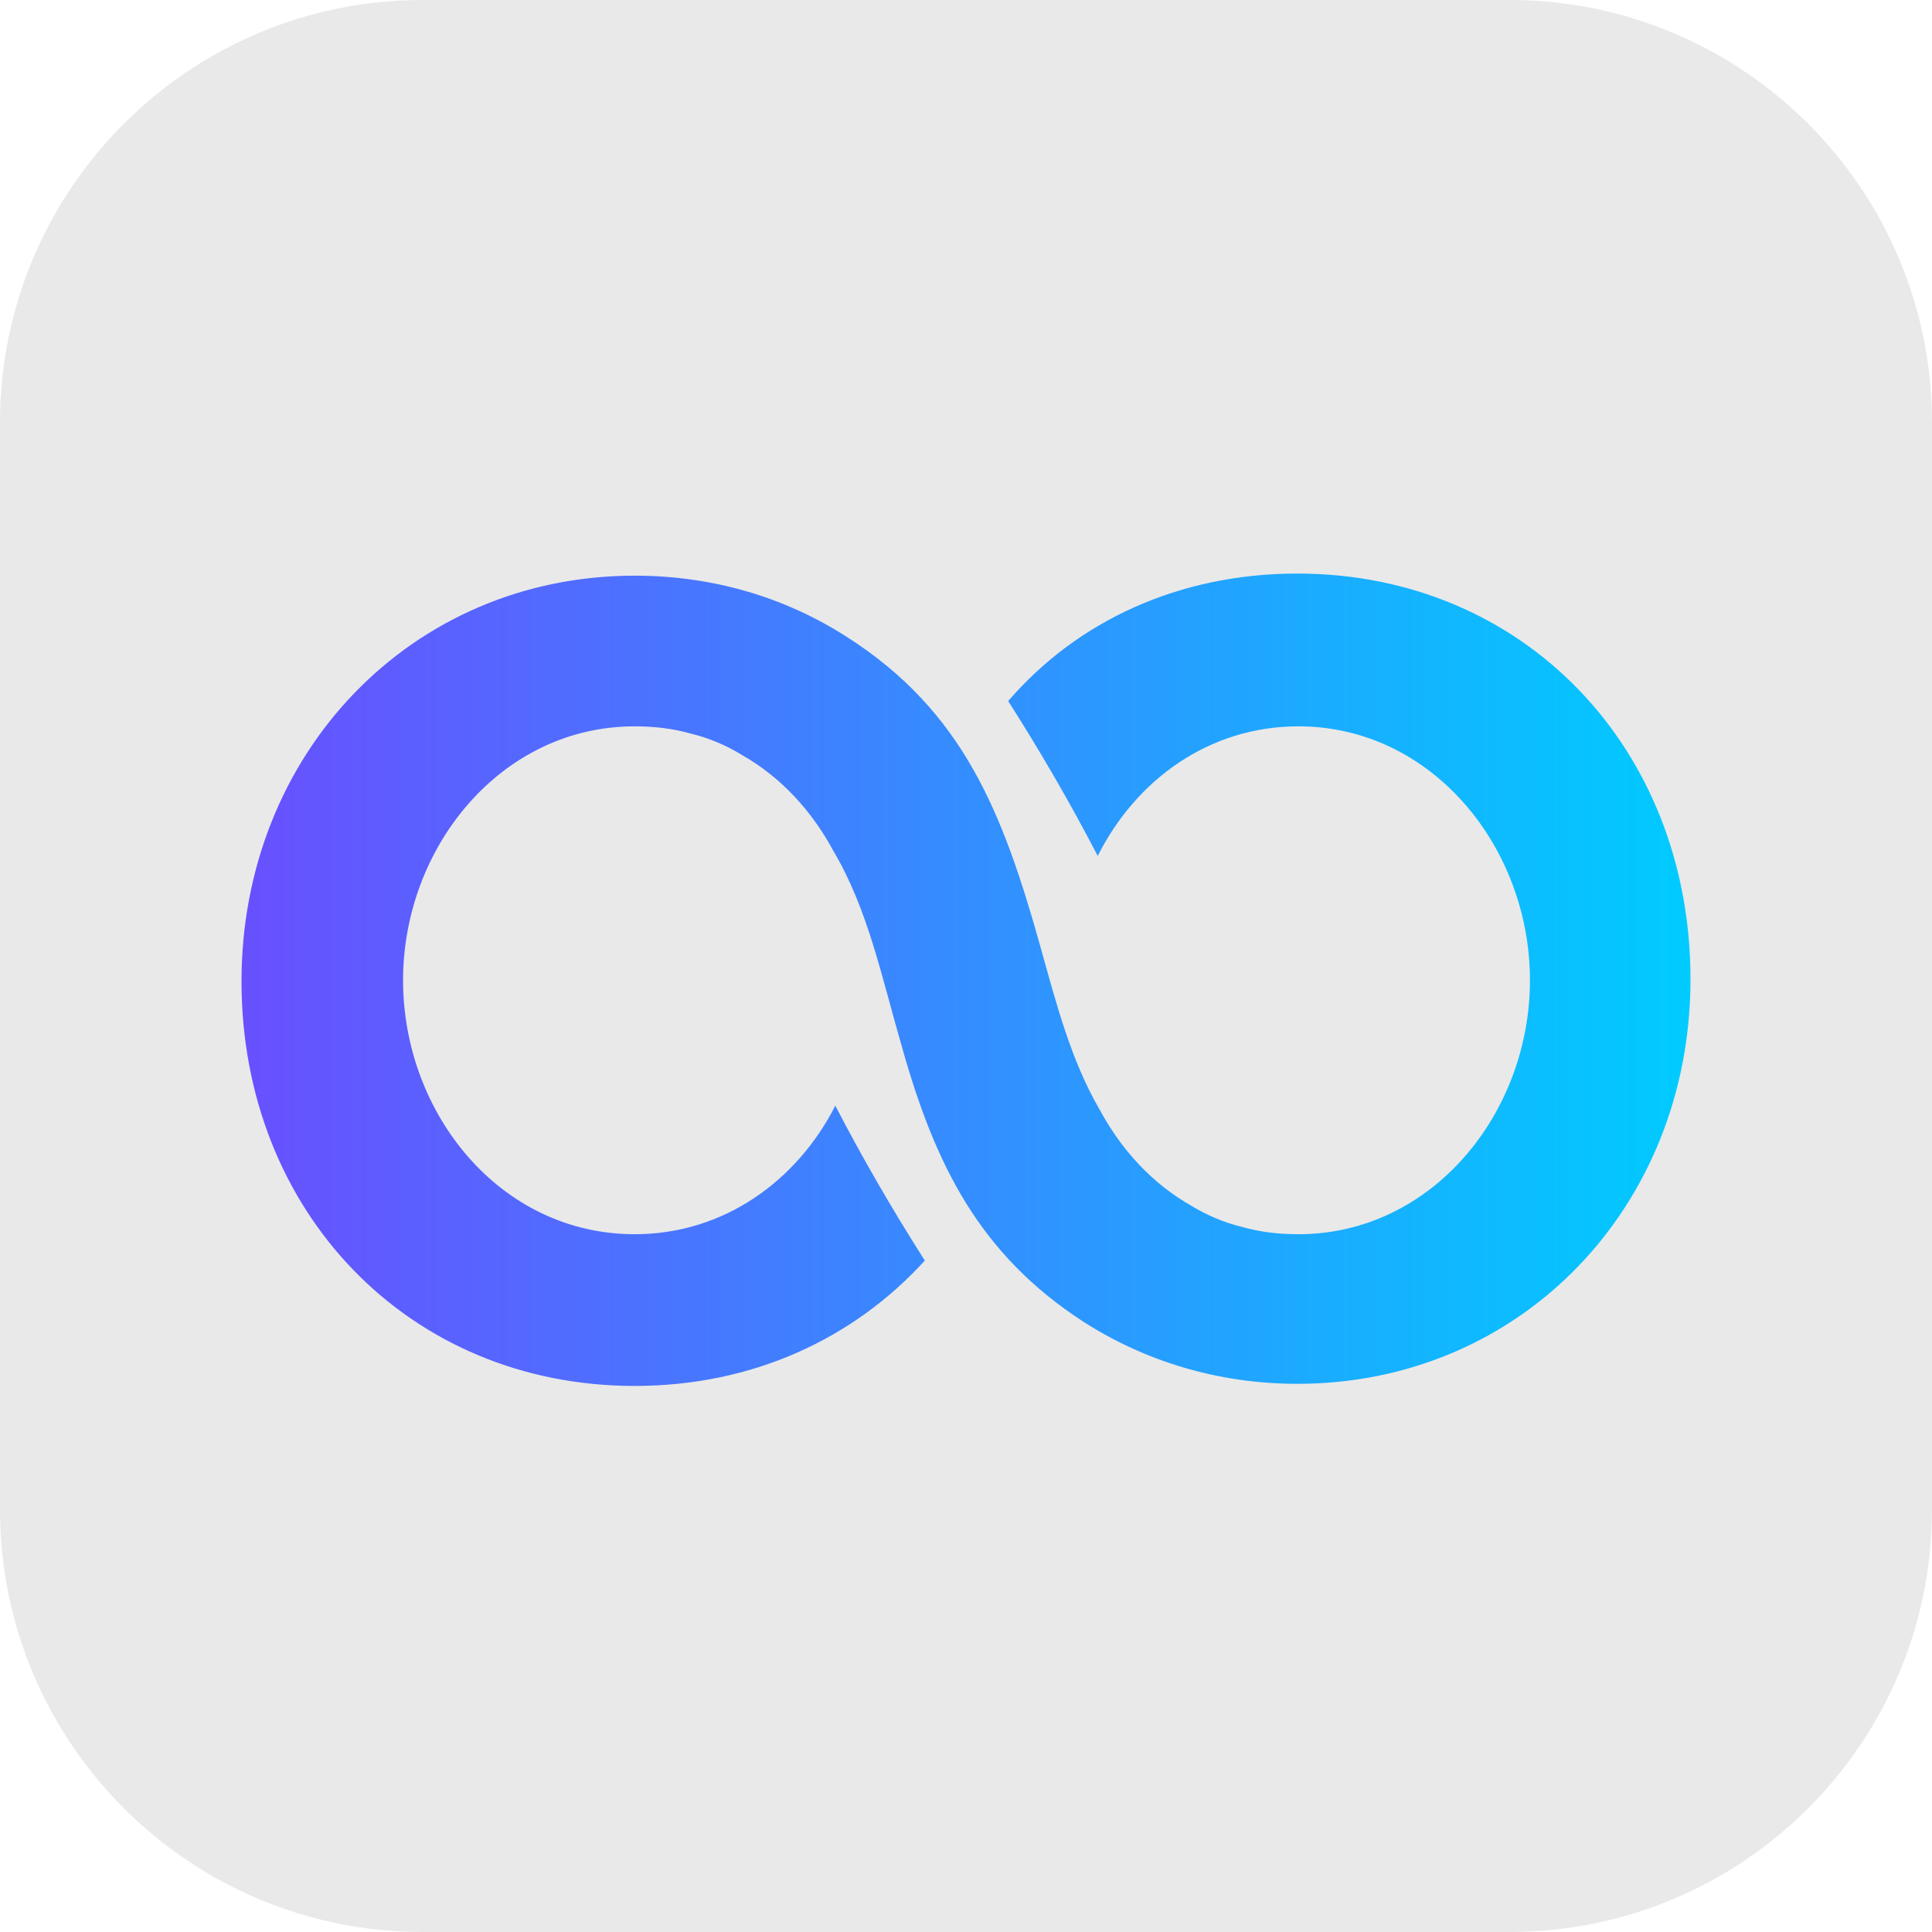
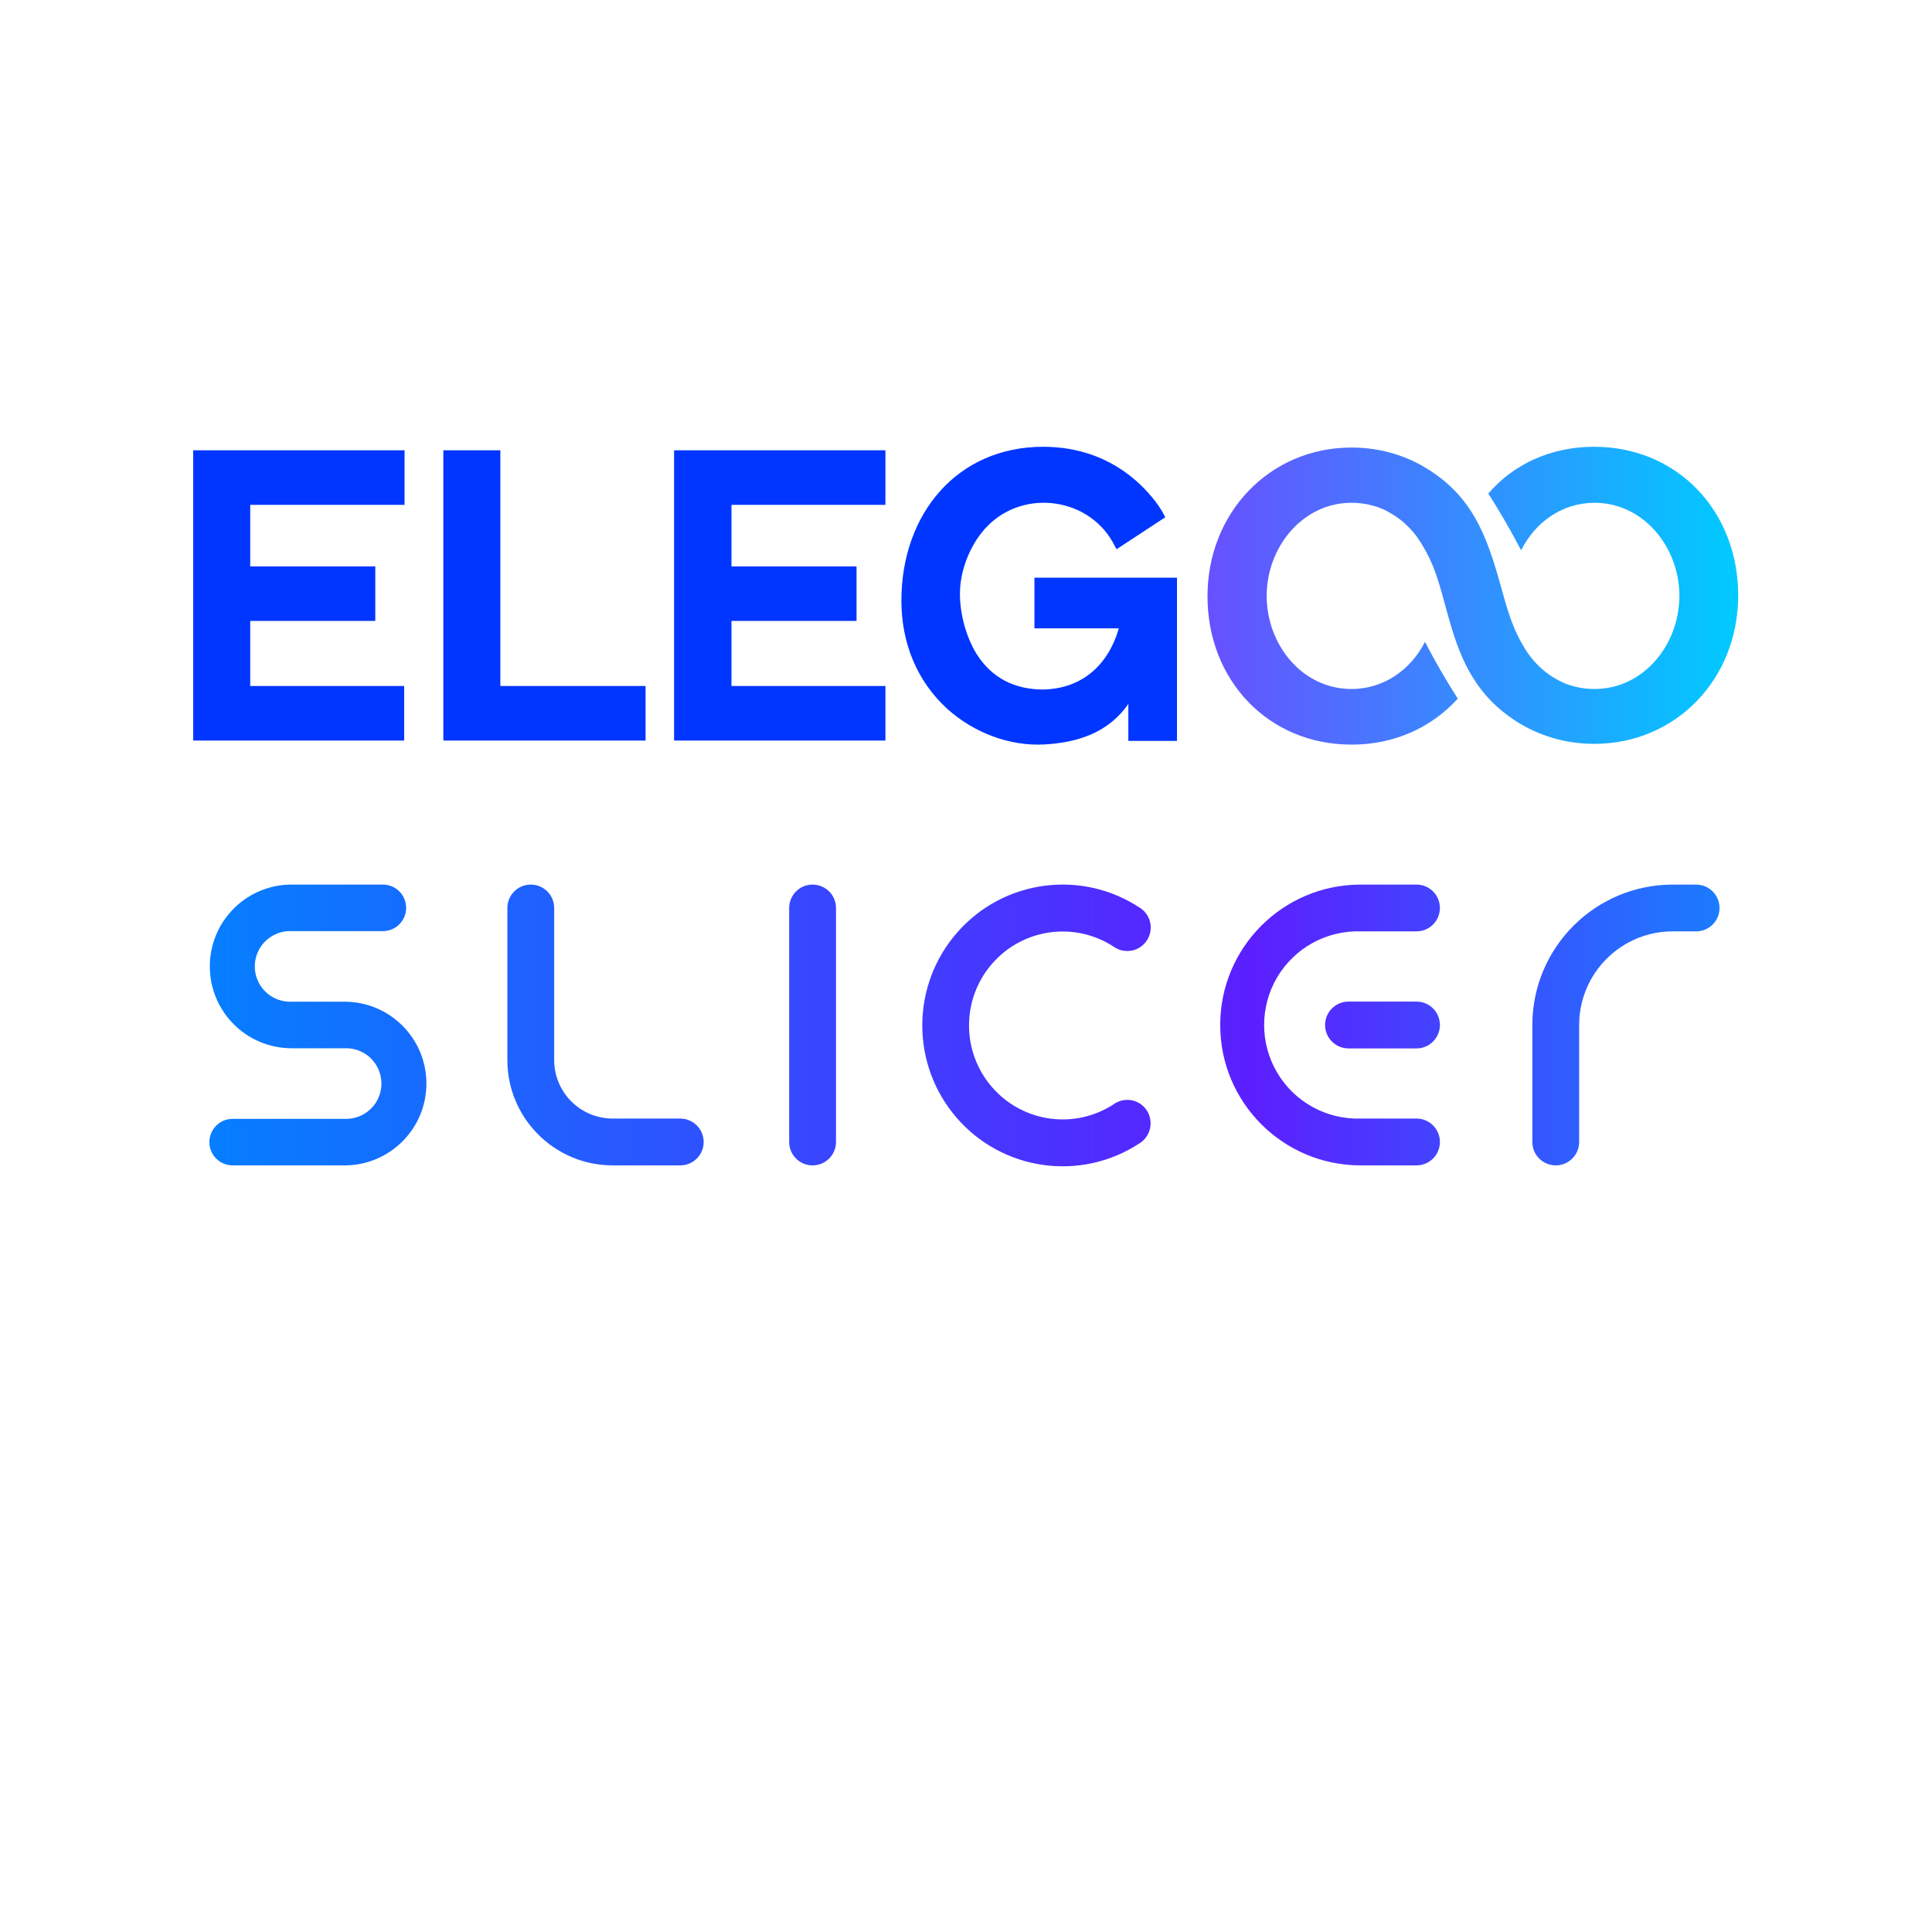
- <svg xmlns="http://www.w3.org/2000/svg" fill="none" version="1.1" width="64" height="64" viewBox="0 0 64 64">
-   <defs>
-     <clipPath id="master_svg0_28_16227">
-       <rect x="0" y="0" width="64" height="64" rx="0" />
-     </clipPath>
-     <linearGradient x1="1" y1="0.5" x2="0" y2="0.5" id="master_svg1_27_16051">
-       <stop offset="0%" stop-color="#00CBFF" stop-opacity="1" />
-       <stop offset="100%" stop-color="#6850FF" stop-opacity="1" />
+ <svg xmlns="http://www.w3.org/2000/svg" width="480" height="480" viewBox="0 0 480 480">
+   <g id="g1">
+     <linearGradient id="linearGradient1" x1="431.851" y1="148" x2="300" y2="148" gradientUnits="userSpaceOnUse">
+       <stop offset="1e-05" stop-color="#00cbff" stop-opacity="1" />
+       <stop offset="1" stop-color="#6850ff" stop-opacity="1" />
    </linearGradient>
-   </defs>
-   <g clip-path="url(#master_svg0_28_16227)">
-     <g>
-       <rect x="0" y="0" width="64" height="64" rx="14" fill="#E9E9E9" fill-opacity="1" />
-     </g>
-     <g>
-       <path d="M56,32.438C56,39.977,50.375,45.841,42.977,45.841C40.318,45.841,37.898,45.073,35.886,43.782C32.443,41.548,30.977,38.581,29.886,34.707C29.204,32.368,28.761,30.134,27.602,28.18C26.886,26.853,25.864,25.737,24.568,25.004C24.057,24.689,23.477,24.445,22.898,24.305C22.284,24.131,21.67,24.061,21.023,24.061C16.591,24.061,13.352,28.075,13.352,32.473C13.352,36.871,16.557,40.885,21.023,40.885C23.989,40.885,26.409,39.105,27.671,36.627C28.557,38.337,29.546,40.047,30.636,41.758C28.284,44.34,24.943,45.911,21.023,45.911C13.523,45.911,8,40.117,8,32.508C8,24.969,13.625,19.07,21.023,19.07C23.648,19.07,26.034,19.803,28.046,21.094C31.932,23.572,33.227,26.958,34.454,31.321C35,33.276,35.477,35.126,36.432,36.766C37.148,38.093,38.171,39.21,39.466,39.943C39.977,40.257,40.557,40.501,41.136,40.641C41.75,40.815,42.364,40.885,43.011,40.885C47.443,40.885,50.682,36.871,50.682,32.473C50.682,28.075,47.443,24.061,43.011,24.061C40.045,24.061,37.625,25.841,36.364,28.354C35.477,26.644,34.489,24.934,33.398,23.223C35.682,20.571,39.057,19,42.977,19C50.477,19,56,24.794,56,32.438Z" fill="url(#master_svg1_27_16051)" fill-opacity="1" />
-     </g>
+     <path id="path1" fill="url(#linearGradient1)" stroke="none" d="M 431.851 147.952 C 431.851 168.684 416.4 184.808 396.079 184.808 C 388.775 184.808 382.126 182.697 376.601 179.145 C 367.143 173.003 363.116 164.844 360.119 154.191 C 358.247 147.76 357.029 141.617 353.845 136.243 C 351.879 132.595 349.069 129.524 345.511 127.508 C 344.106 126.645 342.514 125.973 340.922 125.589 C 339.237 125.109 337.551 124.917 335.772 124.917 C 323.598 124.917 314.702 135.955 314.702 148.048 C 314.702 160.141 323.505 171.179 335.772 171.179 C 343.919 171.179 350.568 166.284 354.033 159.47 C 356.467 164.173 359.183 168.876 362.18 173.578 C 355.718 180.681 346.541 185 335.772 185 C 315.17 185 300 169.067 300 148.144 C 300 127.412 315.451 111.192 335.772 111.192 C 342.983 111.192 349.538 113.208 355.063 116.759 C 365.738 123.573 369.297 132.883 372.668 144.881 C 374.166 150.256 375.477 155.342 378.099 159.854 C 380.066 163.501 382.875 166.572 386.433 168.588 C 387.838 169.451 389.43 170.123 391.022 170.507 C 392.708 170.987 394.393 171.179 396.172 171.179 C 408.346 171.179 417.242 160.141 417.242 148.048 C 417.242 135.955 408.346 124.917 396.172 124.917 C 388.025 124.917 381.377 129.812 377.912 136.723 C 375.477 132.02 372.761 127.316 369.765 122.614 C 376.039 115.319 385.31 111 396.079 111 C 416.68 111 431.851 126.933 431.851 147.952 Z" />
  </g>
+   <g id="g2">
+     <path id="path2" fill="#0036ff" fill-rule="evenodd" stroke="none" d="M 181.732 125.52 C 181.732 125.52 181.732 140.717 181.732 140.717 C 181.732 140.717 212.804 140.717 212.804 140.717 C 212.804 140.717 212.804 154.269 212.804 154.269 C 212.804 154.269 181.732 154.269 181.732 154.269 C 181.732 154.269 181.732 170.435 181.732 170.435 C 181.732 170.435 219.982 170.435 219.982 170.435 C 219.982 170.435 219.982 183.986 219.982 183.986 C 219.982 183.986 167.471 183.986 167.471 183.986 C 167.471 183.986 167.471 183.309 167.471 183.309 C 167.471 159.69 167.471 136.168 167.471 112.549 C 167.471 112.549 167.471 111.871 167.471 111.871 C 167.471 111.871 219.982 111.871 219.982 111.871 C 219.982 111.871 219.982 125.423 219.982 125.423 C 219.982 125.423 181.732 125.423 181.732 125.423 C 181.732 125.423 181.732 125.52 181.732 125.52 Z M 62.167 125.52 C 62.167 125.52 62.167 140.717 62.167 140.717 C 62.167 140.717 93.239 140.717 93.239 140.717 C 93.239 140.717 93.239 154.269 93.239 154.269 C 93.239 154.269 62.167 154.269 62.167 154.269 C 62.167 154.269 62.167 170.435 62.167 170.435 C 62.167 170.435 100.416 170.435 100.416 170.435 C 100.416 170.435 100.416 183.986 100.416 183.986 C 100.416 183.986 48 183.986 48 183.986 C 48 183.986 48 183.309 48 183.309 C 48 159.787 48 136.168 48 112.646 C 48 112.646 48 111.871 48 111.871 C 48 111.871 100.511 111.871 100.511 111.871 C 100.511 111.871 100.511 125.423 100.511 125.423 C 100.511 125.423 62.167 125.423 62.167 125.423 C 62.167 125.423 62.167 125.52 62.167 125.52 Z M 124.311 170.435 C 124.311 170.435 160.388 170.435 160.388 170.435 C 160.388 170.435 160.388 183.986 160.388 183.986 C 160.388 183.986 110.144 183.986 110.144 183.986 C 110.144 183.986 110.144 183.309 110.144 183.309 C 110.144 159.69 110.144 136.168 110.144 112.549 C 110.144 112.549 110.144 111.871 110.144 111.871 C 110.144 111.871 124.311 111.871 124.311 111.871 C 124.311 111.871 124.311 170.435 124.311 170.435 Z M 277.97 156.108 C 277.97 156.108 257.005 156.108 257.005 156.108 C 257.005 156.108 257.005 143.525 257.005 143.525 C 257.005 143.525 292.419 143.525 292.419 143.525 C 292.419 143.525 292.419 184.083 292.419 184.083 C 292.419 184.083 280.332 184.083 280.332 184.083 C 280.332 184.083 280.332 174.887 280.332 174.887 C 275.516 181.857 268.054 184.47 259.554 184.954 C 250.77 185.438 241.987 182.05 235.376 176.146 C 227.726 169.176 223.948 159.593 223.948 149.236 C 223.948 127.746 237.737 111 259.176 111 C 267.77 111 275.703 113.71 282.221 119.422 C 284.676 121.551 287.697 124.939 289.208 127.94 C 289.208 127.94 289.492 128.521 289.492 128.521 C 289.492 128.521 277.403 136.458 277.403 136.458 C 277.403 136.458 277.027 135.781 277.027 135.781 C 271.17 123.681 254.643 121.261 245.387 130.65 C 241.232 134.813 238.493 141.492 238.493 147.493 C 238.493 152.527 240.004 158.238 242.648 162.497 C 246.426 168.499 252.186 171.306 259.176 171.306 C 268.997 171.112 275.421 165.014 277.97 156.108 Z" />
+   </g>
+   <linearGradient id="linearGradient2" x1="36.665" y1="304.674" x2="476.997" y2="304.63" gradientUnits="userSpaceOnUse">
+     <stop offset="0" stop-color="#0084ff" stop-opacity="1" />
+     <stop offset="0.623" stop-color="#5c1fff" stop-opacity="1" />
+     <stop offset="1" stop-color="#00a3ff" stop-opacity="1" />
+   </linearGradient>
+   <path id="--4" fill="url(#linearGradient2)" stroke="none" d="M 386.521 289.539 C 383.309 289.539 380.705 286.935 380.705 283.723 L 380.705 254.449 C 380.836 235.276 396.404 219.796 415.578 219.771 L 421.395 219.771 C 424.607 219.771 427.211 222.376 427.211 225.588 C 427.211 228.8 424.607 231.404 421.395 231.404 L 421.4 231.398 L 415.584 231.398 C 402.826 231.409 392.455 241.692 392.338 254.449 L 392.338 283.723 C 392.338 286.935 389.734 289.539 386.521 289.539 Z M 338.035 289.535 C 318.772 289.535 303.156 273.919 303.156 254.656 C 303.156 235.393 318.772 219.777 338.035 219.777 L 351.926 219.777 L 351.926 219.768 C 355.138 219.768 357.742 222.37 357.742 225.582 C 357.742 228.794 355.138 231.398 351.926 231.398 L 338.035 231.398 C 329.561 231.143 321.617 235.519 317.305 242.818 C 312.992 250.118 312.992 259.185 317.305 266.484 C 321.617 273.784 329.561 278.158 338.035 277.902 L 351.926 277.902 C 355.138 277.902 357.742 280.507 357.742 283.719 C 357.742 286.931 355.138 289.535 351.926 289.535 L 338.035 289.535 Z M 335.029 260.475 C 331.817 260.475 329.213 257.87 329.213 254.658 C 329.213 251.446 331.817 248.844 335.029 248.844 L 351.926 248.844 C 355.138 248.844 357.742 251.446 357.742 254.658 C 357.742 257.87 355.138 260.475 351.926 260.475 L 335.029 260.475 Z M 276.841 274.251 C 267.128 280.688 254.169 278.933 246.506 270.142 C 238.842 261.351 238.833 248.231 246.485 239.43 C 254.136 230.629 267.093 228.856 276.815 235.28 C 279.119 236.836 282.198 236.546 284.172 234.585 L 284.172 234.585 C 285.4 233.368 286.024 231.666 285.874 229.941 C 285.723 228.216 284.815 226.648 283.395 225.664 C 268.868 215.929 249.404 218.477 237.853 231.626 C 226.301 244.774 226.226 264.468 237.675 277.706 C 249.125 290.944 268.569 293.642 283.17 284.021 C 284.656 283.065 285.632 281.487 285.827 279.728 C 286.022 277.968 285.415 276.214 284.175 274.954 L 284.175 274.954 C 282.209 272.998 279.141 272.704 276.841 274.251 Z M 201.883 219.771 C 198.671 219.771 196.067 222.375 196.067 225.587 L 196.067 283.723 C 196.067 286.935 198.671 289.539 201.883 289.539 C 205.095 289.539 207.699 286.935 207.699 283.723 L 207.699 225.585 C 207.697 222.373 205.094 219.771 201.883 219.771 Z M 169.008 277.901 L 152.222 277.901 C 144.193 277.901 137.684 271.392 137.684 263.363 L 137.684 225.584 C 137.684 222.373 135.081 219.769 131.869 219.769 C 128.657 219.769 126.054 222.373 126.054 225.584 L 126.054 263.368 C 126.064 277.811 137.766 289.519 152.209 289.537 L 169.008 289.537 C 172.219 289.537 174.823 286.933 174.823 283.721 C 174.823 280.51 172.219 277.906 169.008 277.906 Z M 85.84 289.538 L 57.678 289.538 C 54.534 289.471 52.02 286.902 52.02 283.757 C 52.02 280.612 54.534 278.044 57.678 277.976 L 85.84 277.976 C 89.01 278.031 91.963 276.372 93.564 273.635 C 95.165 270.899 95.165 267.512 93.564 264.776 C 91.963 262.039 89.01 260.38 85.84 260.435 L 72.23 260.435 C 61.091 260.308 52.128 251.242 52.128 240.102 C 52.128 228.963 61.091 219.897 72.23 219.77 L 95.247 219.77 C 98.391 219.837 100.905 222.406 100.905 225.551 C 100.905 228.696 98.391 231.264 95.247 231.331 L 72.23 231.331 C 69.06 231.276 66.107 232.936 64.506 235.672 C 62.905 238.409 62.905 241.796 64.506 244.532 C 66.107 247.269 69.06 248.928 72.23 248.873 L 85.84 248.873 C 96.979 249 105.942 258.066 105.942 269.205 C 105.942 280.345 96.979 289.411 85.84 289.538 Z" />
</svg>
